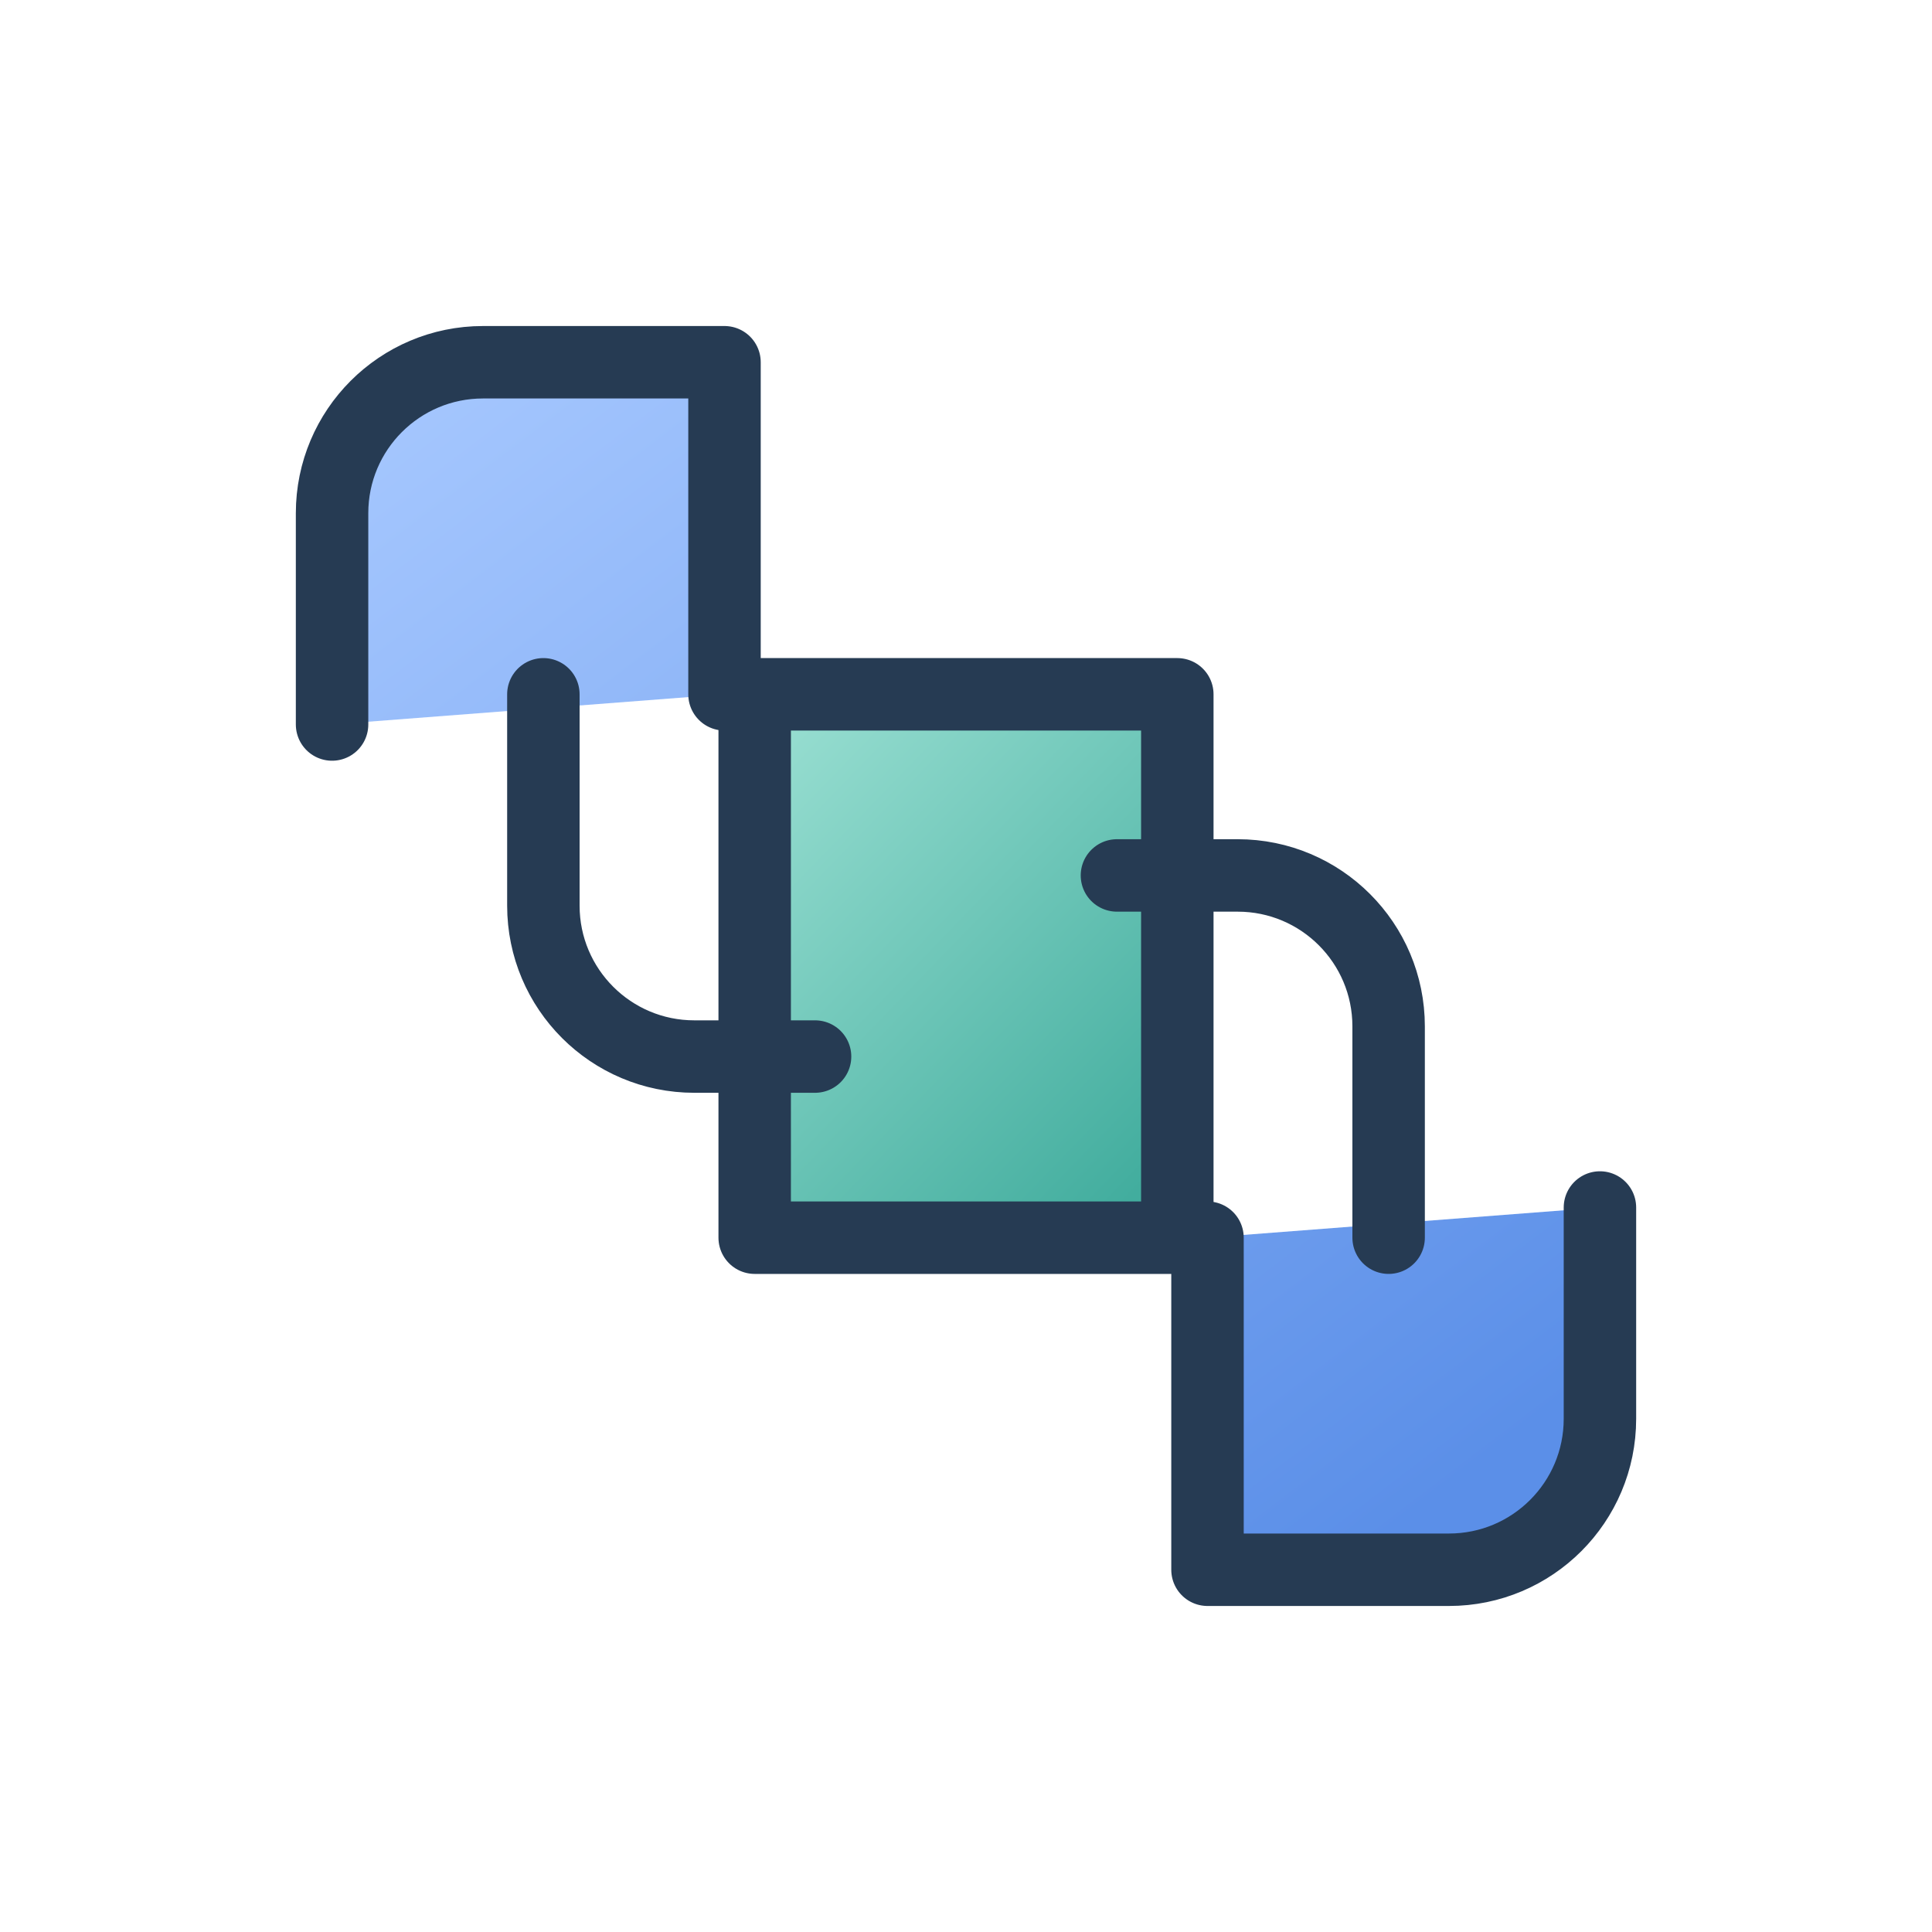
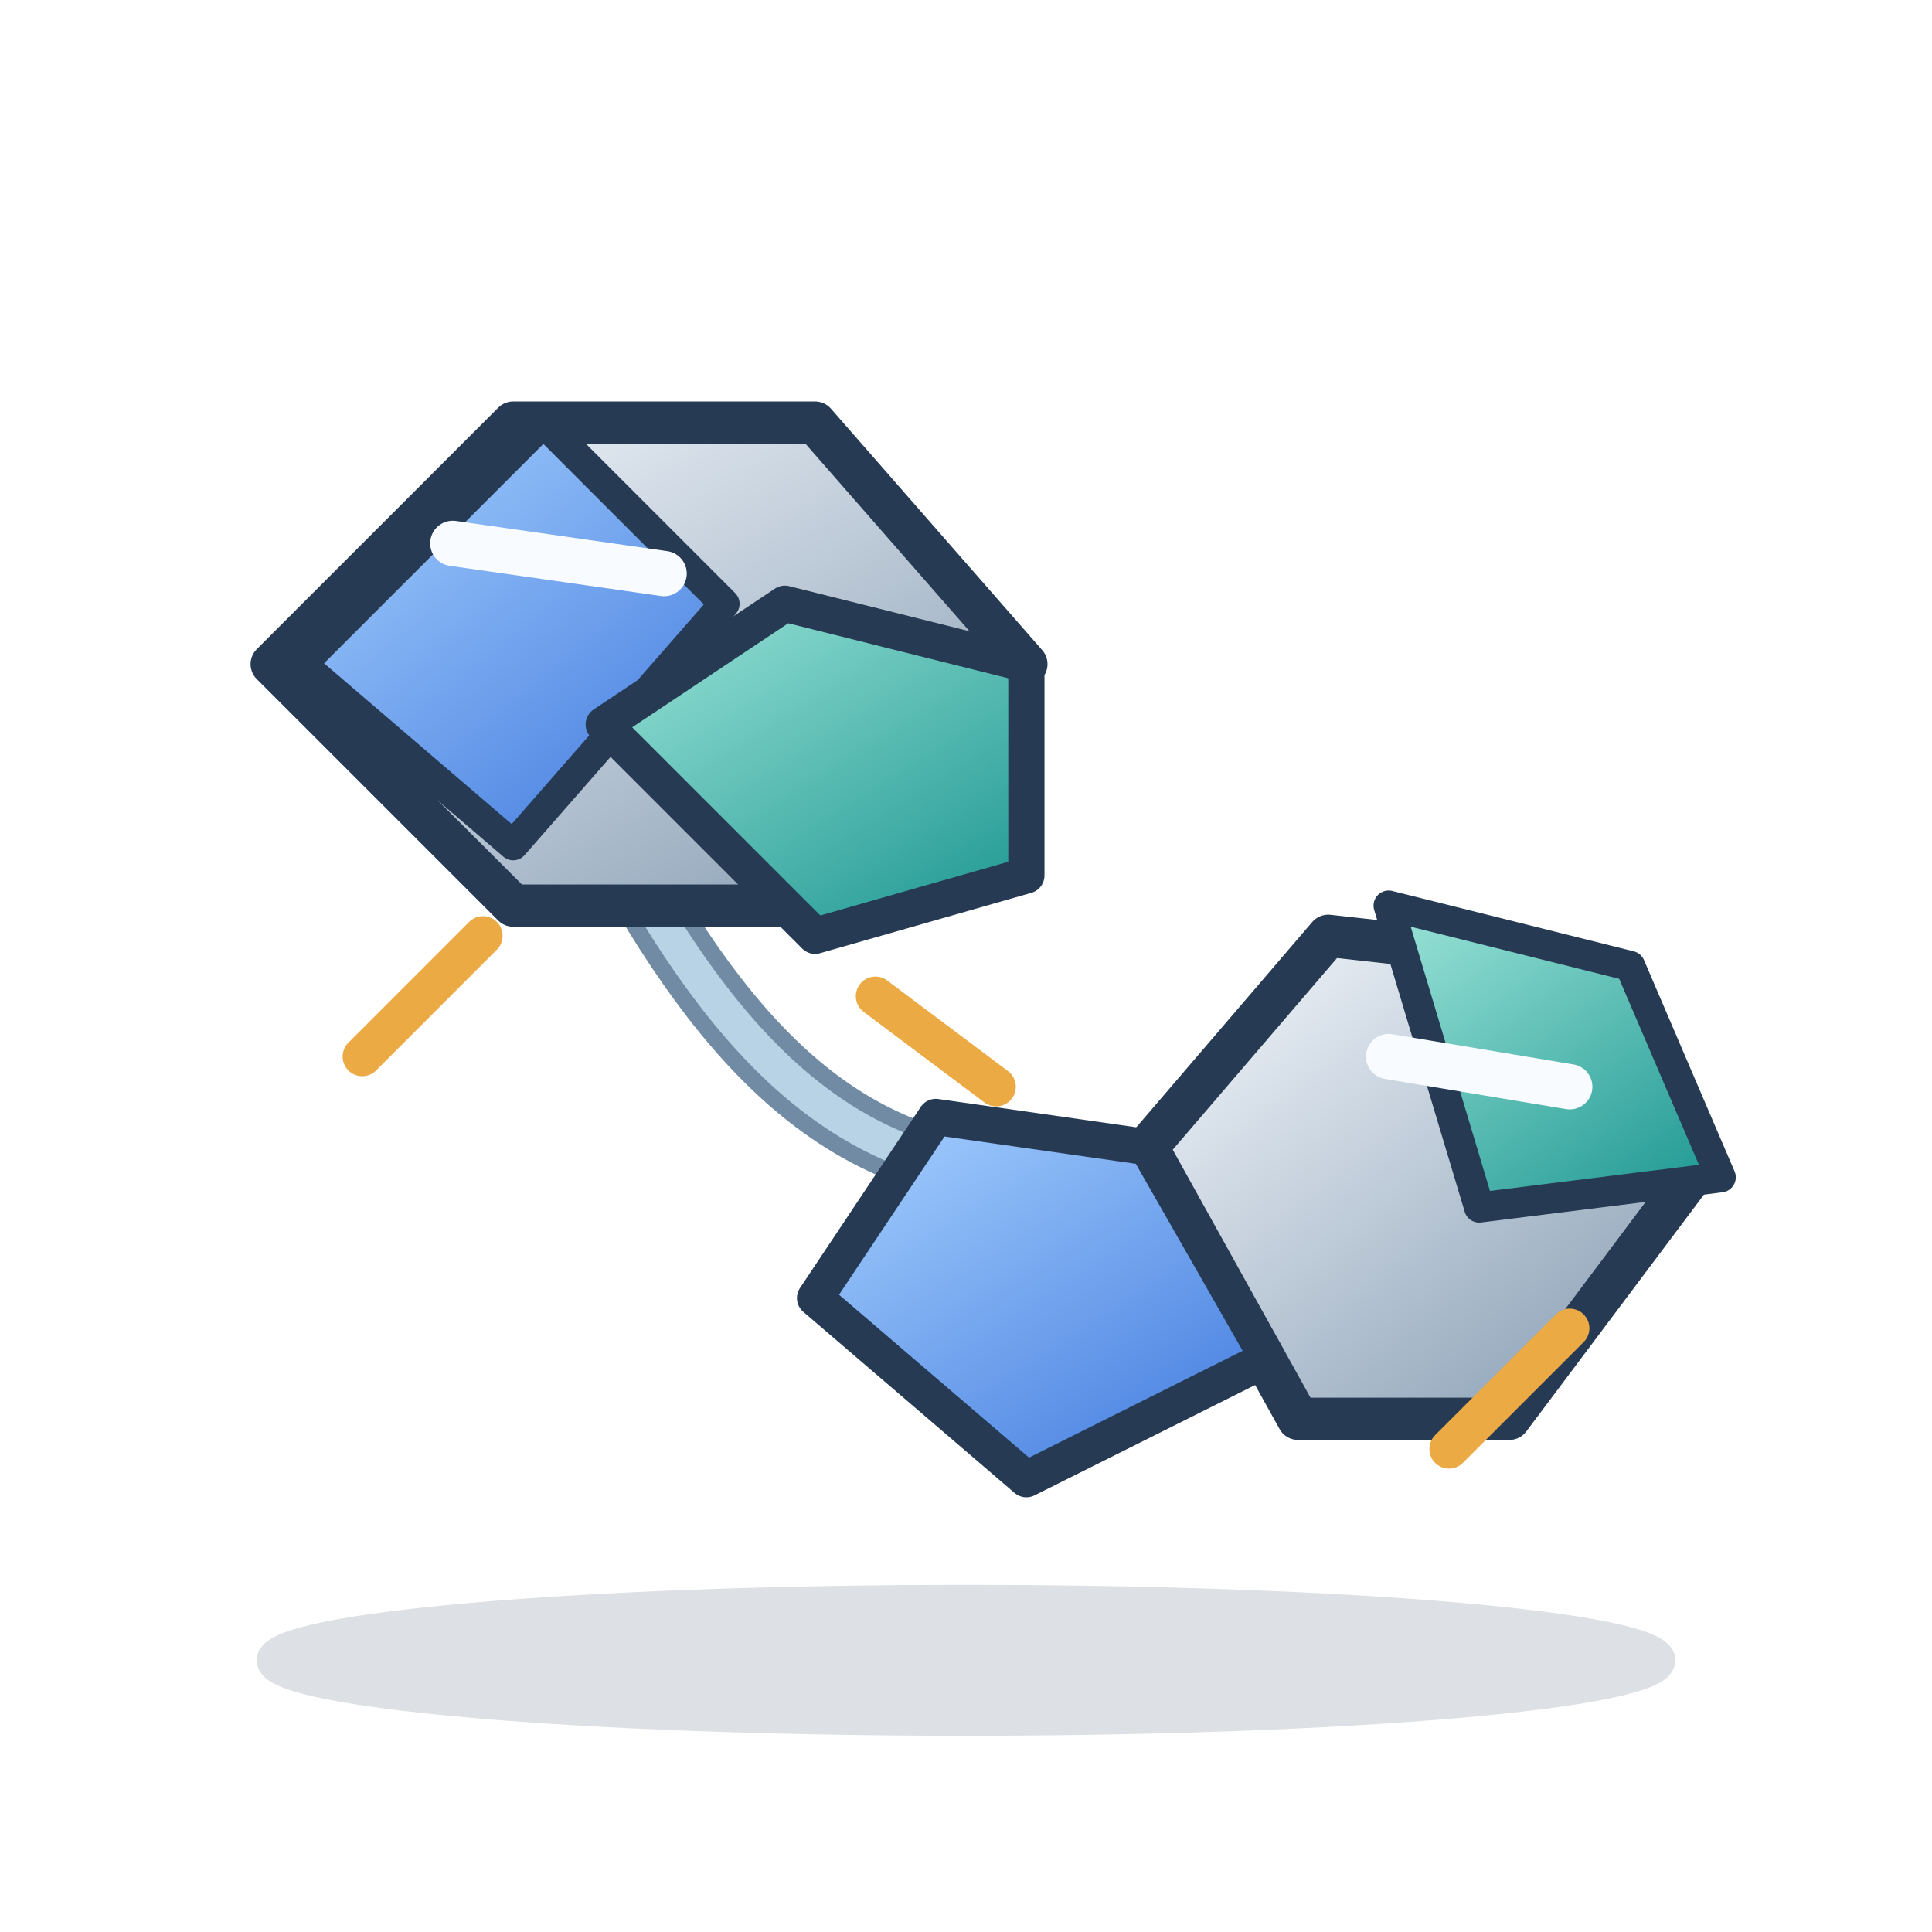
<svg xmlns="http://www.w3.org/2000/svg" viewBox="0 0 64 64">
  <defs>
-     <linearGradient id="blue" x1="0" y1="0" x2="0.8" y2="1">
-       <stop stop-color="#a8c9ff" />
-       <stop offset="1" stop-color="#5b8fe8" />
+     <linearGradient id="metal" x1="0" y1="0" x2=".9" y2="1">
+       <stop stop-color="#f8fbff" />
+       <stop offset="1" stop-color="#879db3" />
    </linearGradient>
-     <linearGradient id="teal" x1="0" y1="0" x2="0.8" y2="1">
-       <stop stop-color="#9de1d4" />
-       <stop offset="1" stop-color="#42ad9e" />
+     <linearGradient id="blue" x1="0" y1="0" x2=".8" y2="1">
+       <stop stop-color="#a8d2ff" />
+       <stop offset="1" stop-color="#477fe0" />
+     </linearGradient>
+     <linearGradient id="teal" x1="0" y1="0" x2=".8" y2="1">
+       <stop stop-color="#9ce4d8" />
+       <stop offset="1" stop-color="#259c96" />
+     </linearGradient>
+     <linearGradient id="amber" x1="0" y1="0" x2=".8" y2="1">
+       <stop stop-color="#ffe0a0" />
+       <stop offset="1" stop-color="#ecaa45" />
    </linearGradient>
  </defs>
-   <g fill="none" stroke="#263b53" stroke-width="2.4" stroke-linecap="round" stroke-linejoin="round">
-     <path d="M11 24v-7a5 5 0 0 1 5-5h8v11M53 40v7a5 5 0 0 1-5 5h-8V41" fill="url(#blue)" />
-     <path d="M25 23h14v18H25Z" fill="url(#teal)" />
-     <path d="M18 23v7a5 5 0 0 0 5 5h4M46 41v-7a5 5 0 0 0-5-5h-4" />
+   <g stroke="#263b53" stroke-linecap="round" stroke-linejoin="round">
+     <ellipse cx="32" cy="55" rx="23" ry="2" fill="#263b53" opacity=".16" />
+     <path d="M21 29c4 7 8 10 14 10 5 0 8-3 10-7" fill="none" stroke="#718ba5" stroke-width="2.2" />
+     <path d="M21 29c4 7 8 10 14 10 5 0 8-3 10-7" fill="none" stroke="#b8d2e6" stroke-width="1.1" />
+     <path d="m9 22 8-8h10l7 8-7 8H17Z" fill="url(#metal)" stroke-width="1.4" />
+     <path d="m10 22 8-8 6 6-7 8Z" fill="url(#blue)" stroke-width="1" />
+     <path d="m26 20 8 2v7l-7 2-7-7Z" fill="url(#teal)" stroke-width="1.2" />
+     <path d="m38 38 6-7 9 1 3 7-6 8H43Z" fill="url(#metal)" stroke-width="1.4" />
+     <path d="m46 30 8 2 3 7-8 1Z" fill="url(#teal)" stroke-width="1" />
+     <path d="m38 38-7-1-4 6 7 6 8-4Z" fill="url(#blue)" stroke-width="1.2" />
+     <path d="m15 18 7 1m24 16 6 1" stroke="#f8fbff" stroke-width="1.5" />
+     <path class="detail" d="m16 31-4 4m36 13 4-4m-23-11 4 3" fill="none" stroke="#ecaa45" stroke-width="1.3" />
  </g>
</svg>
